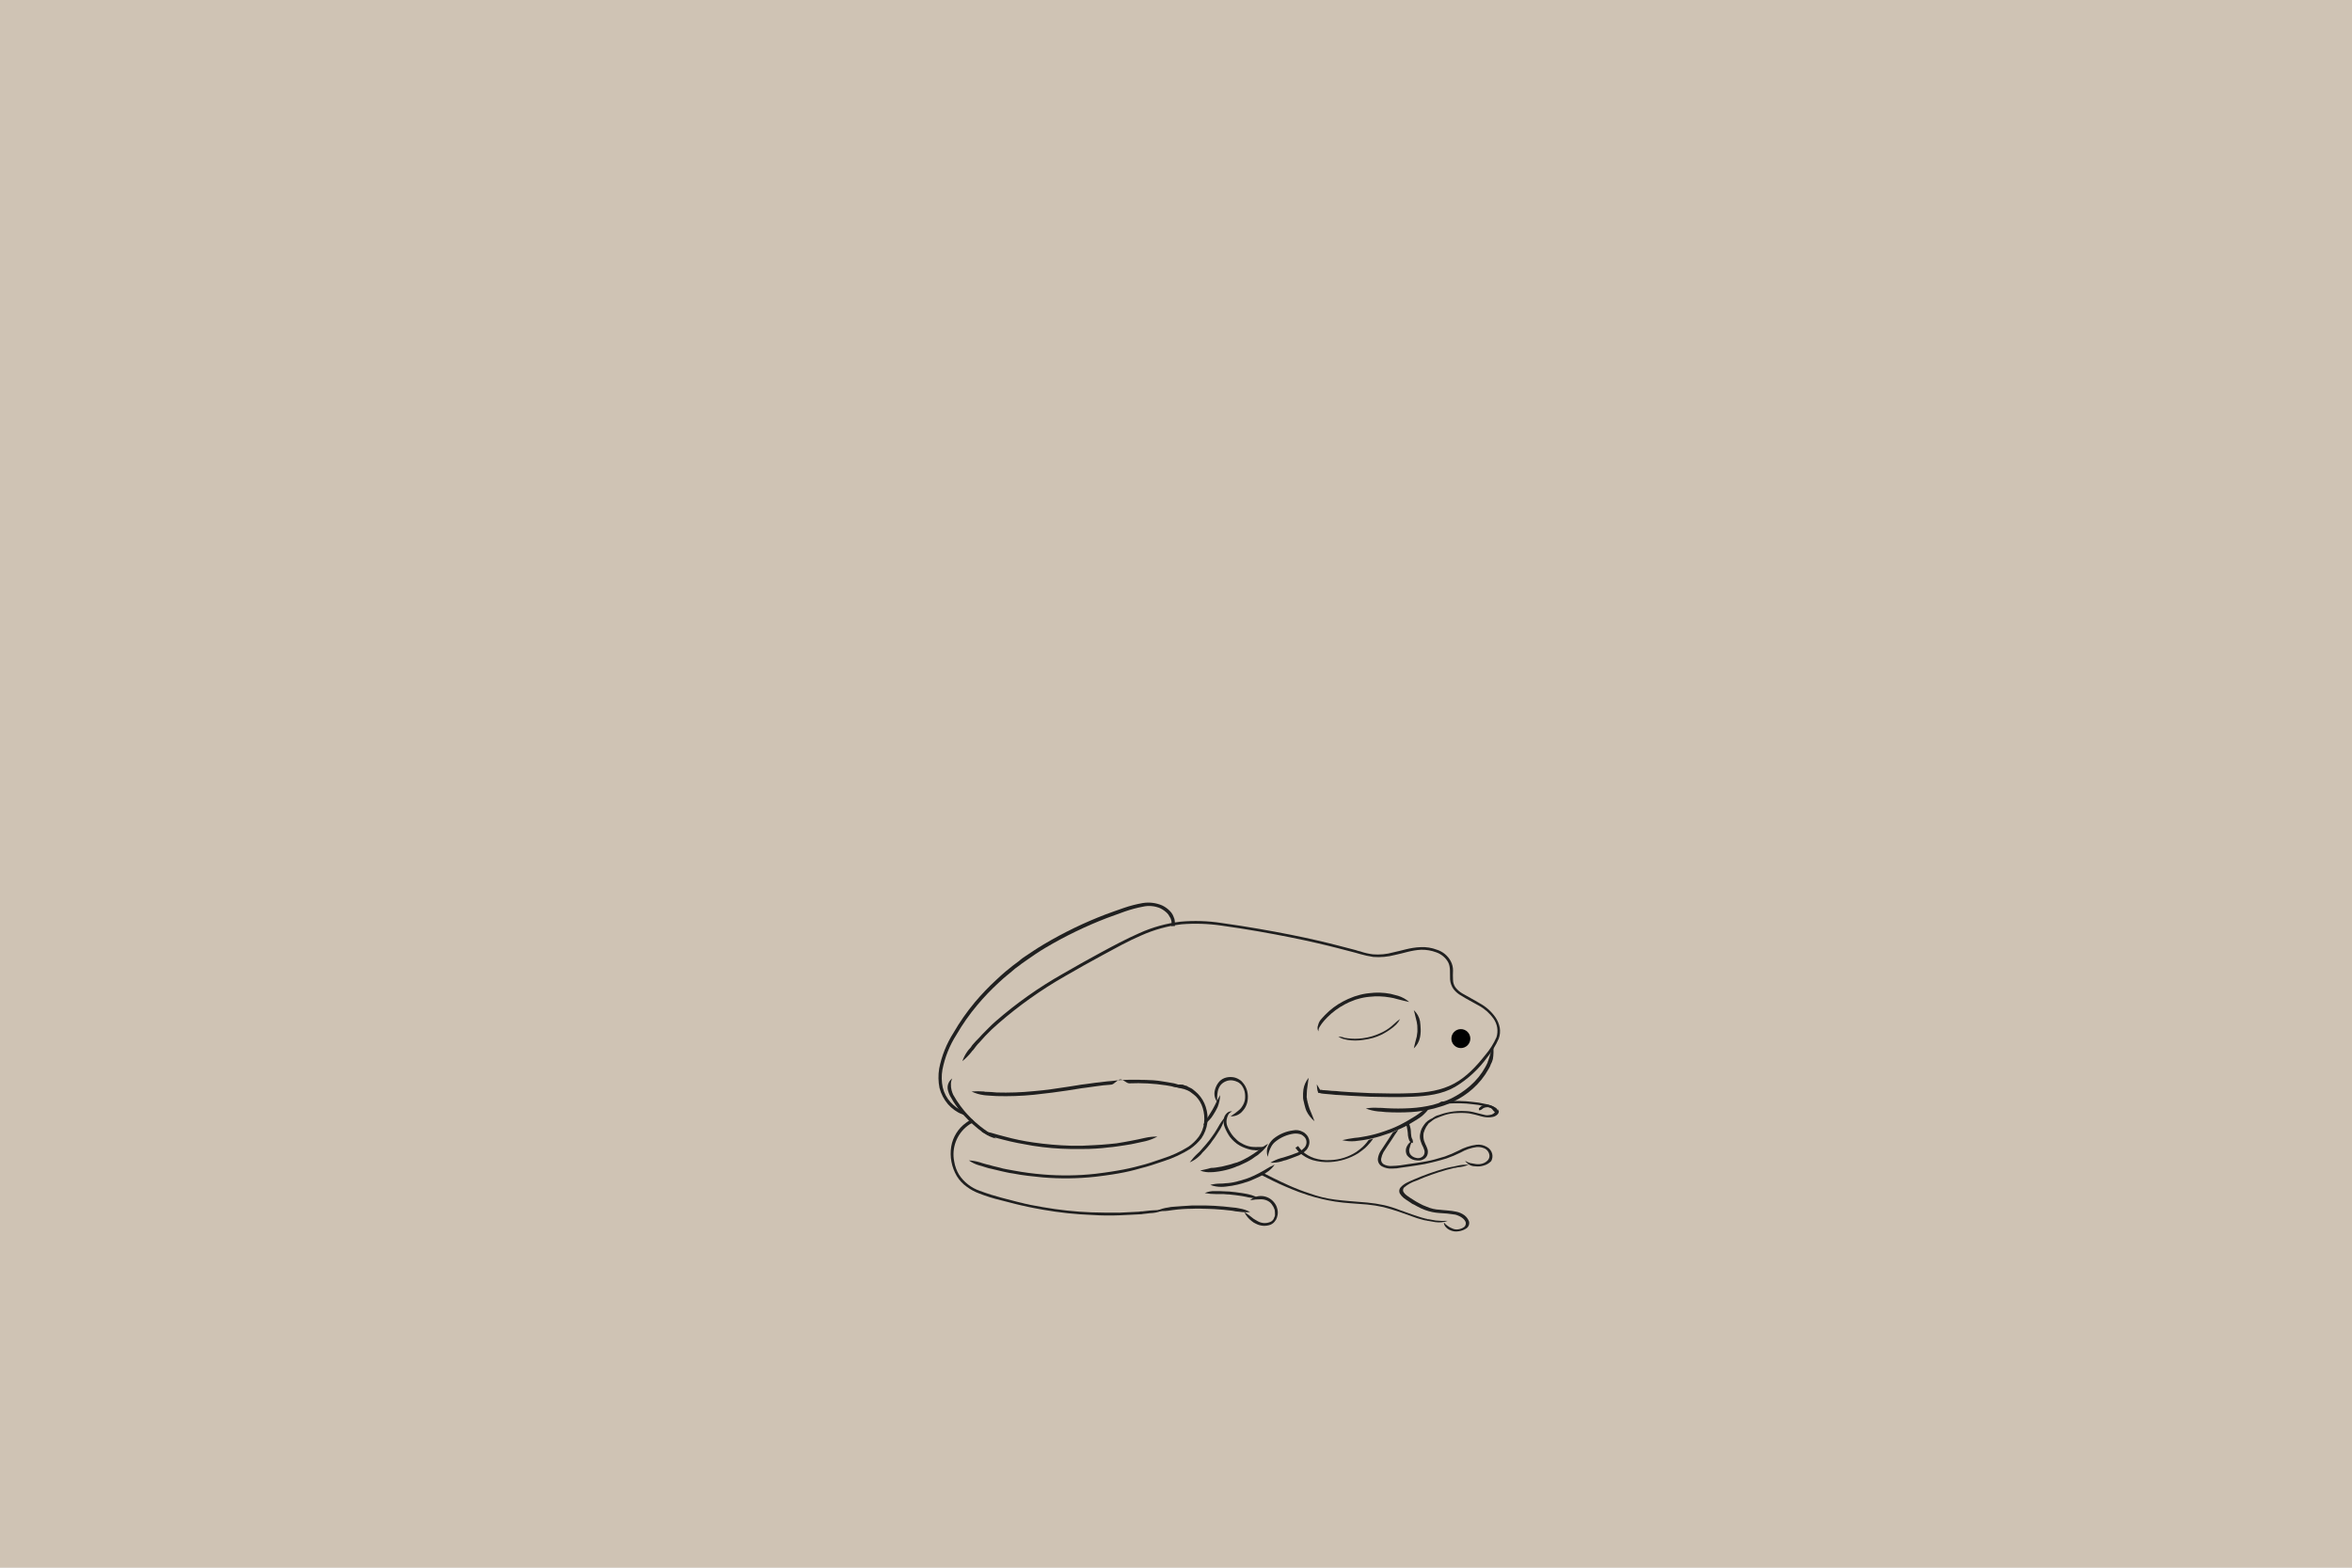
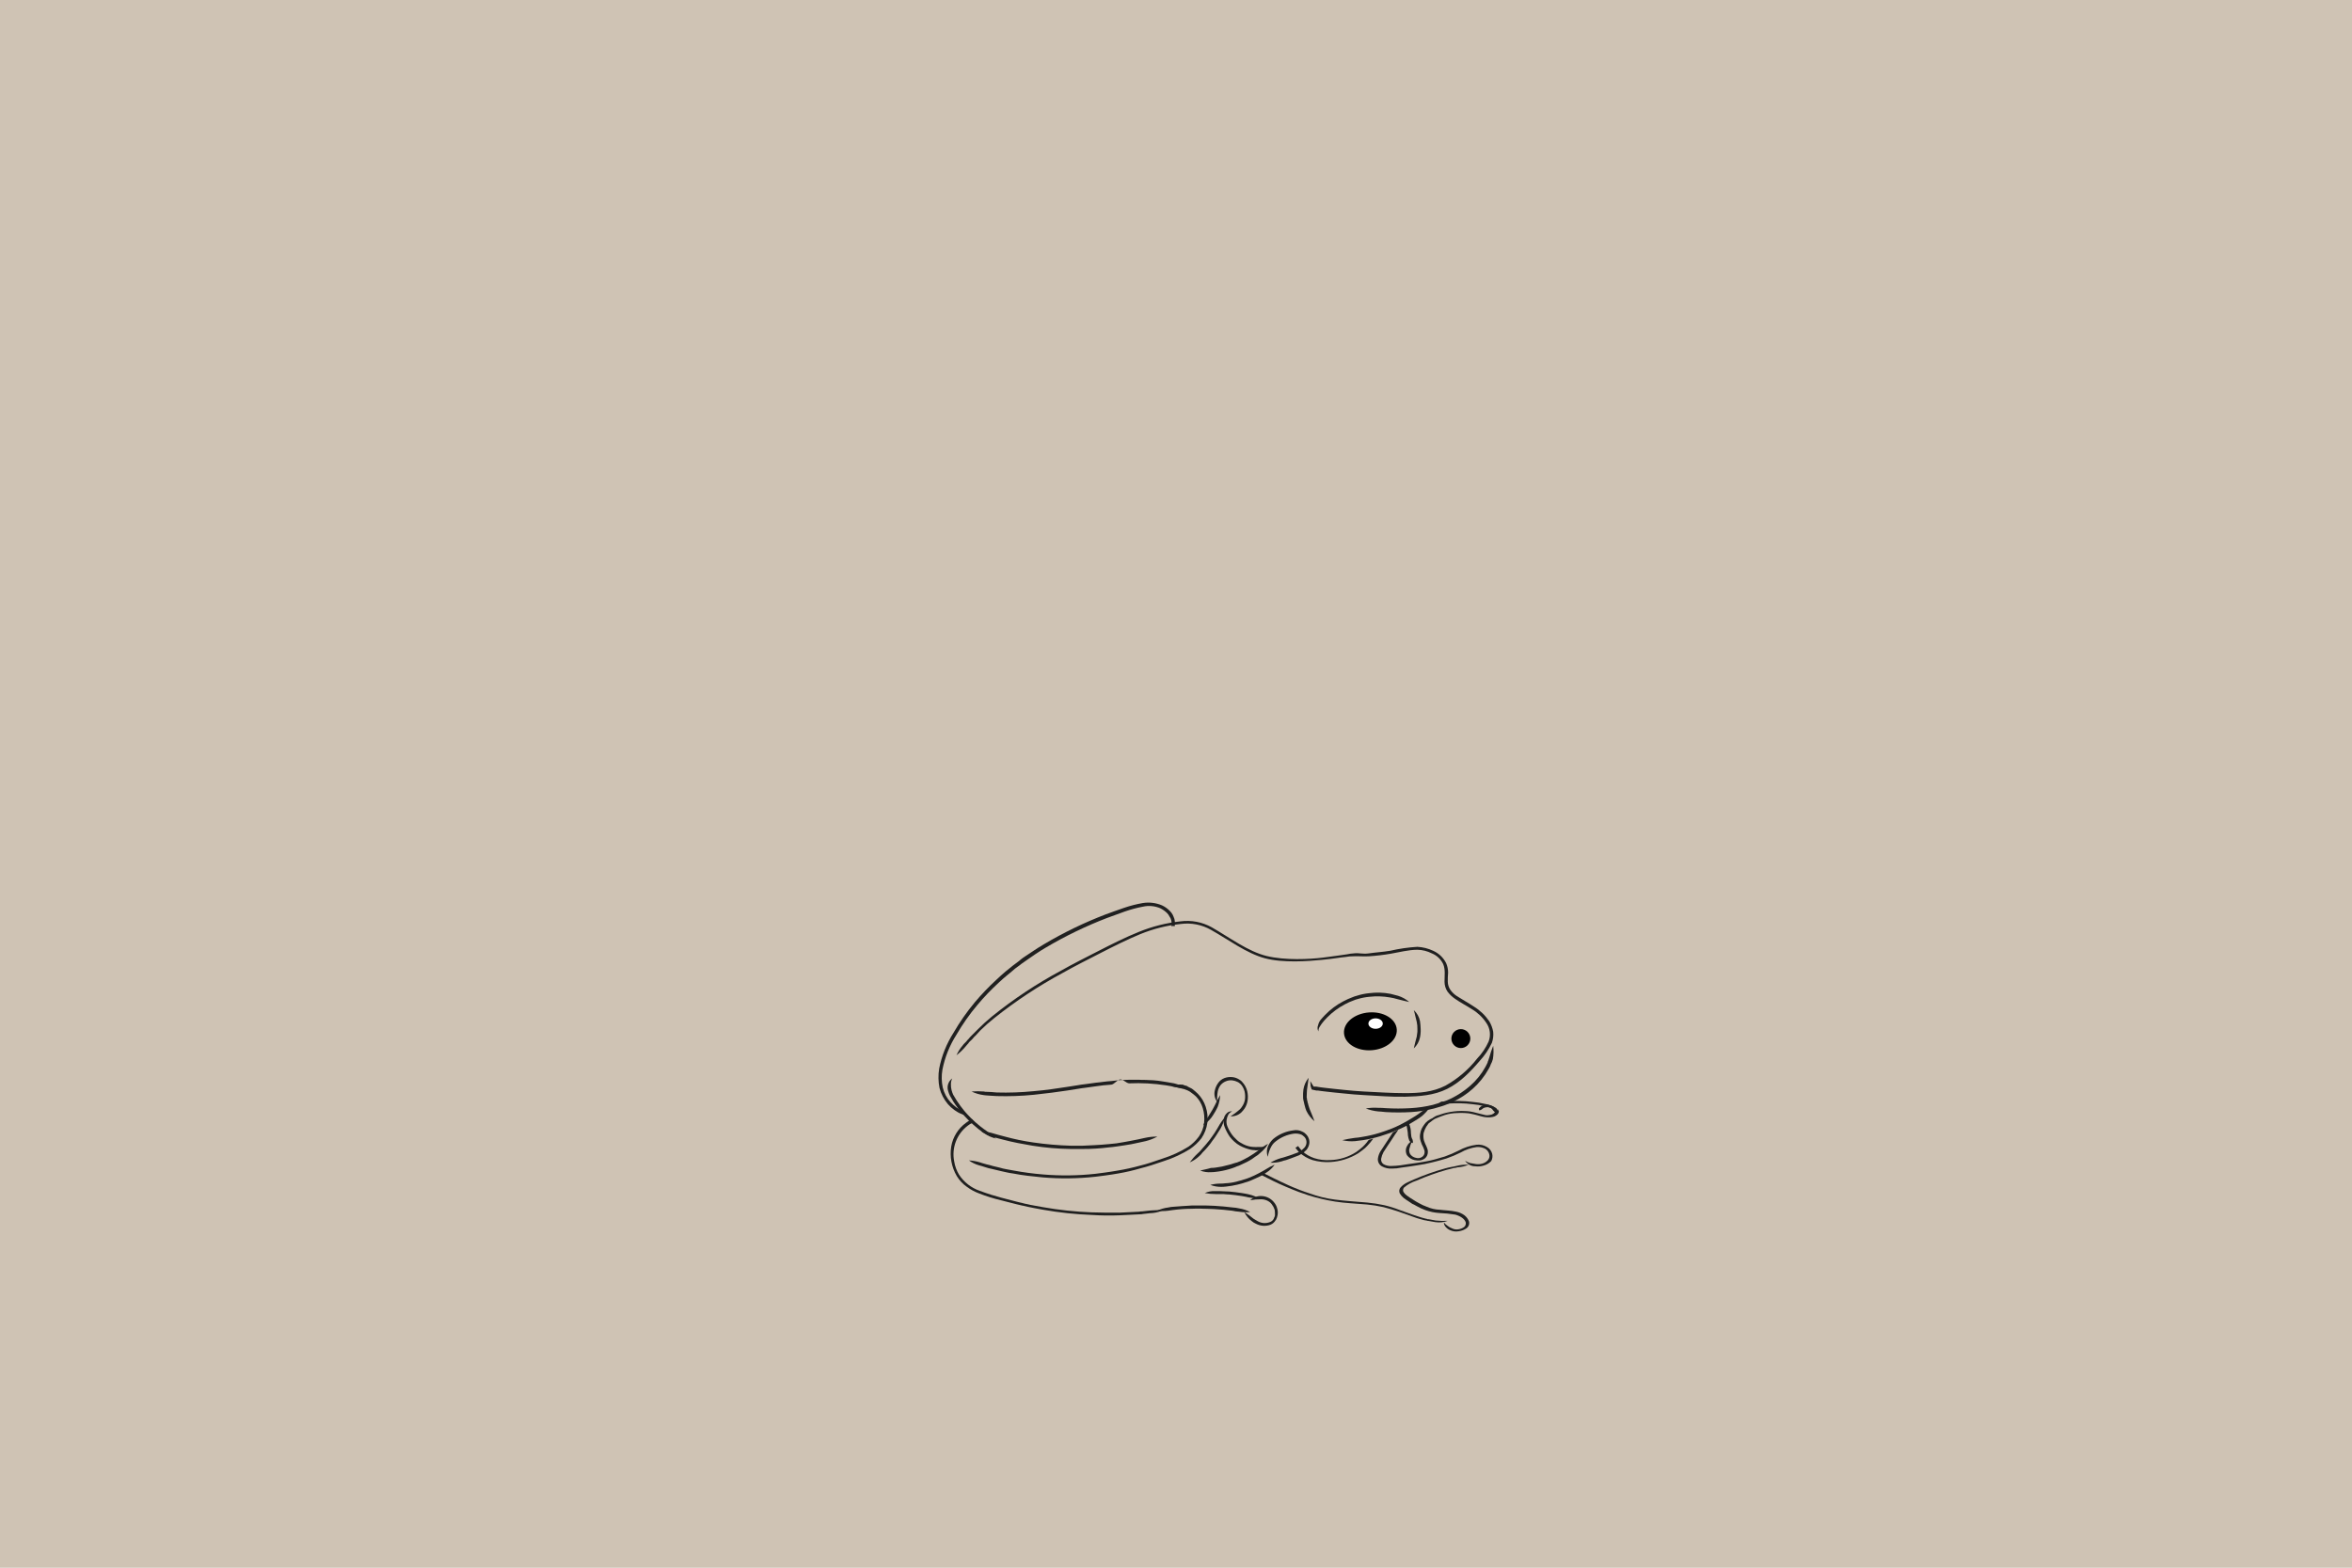
<svg xmlns="http://www.w3.org/2000/svg" id="Layer_1" data-name="Layer 1" viewBox="0 0 720 480">
  <defs>
-     <style>.cls-1{fill:#cfc3b4;}.cls-2{fill:#202020;}.cls-3,.cls-4{stroke:#000;stroke-miterlimit:10;}.cls-4{fill:none;}</style>
+     <style>.cls-1{fill:#cfc3b4;}.cls-2{fill:#202020;}.cls-3,.cls-4{stroke:#000;stroke-miterlimit:10;}.cls-4{fill:none;}.cls-5{fill:#fff;}</style>
  </defs>
-   <g id="_10" data-name="10">
+   <g id="_17" data-name="17">
    <path class="cls-1" d="M719,1V481H-1V1Z" transform="translate(1 -1)" />
    <path class="cls-2" d="M290.5,331.2a3.46,3.46,0,0,0-1.3,3.7,8.68,8.68,0,0,0,.6,1.6,26.44,26.44,0,0,0,2.3,3.6c.9,1.2,1.7,2.1,1.7,2.1s.7.8,1.6,1.7a36.53,36.53,0,0,0,3,2.7c1,.8,1.6,1.2,1.9,1.4a10.49,10.49,0,0,0,3.6,1.6,26.23,26.23,0,0,0-3-2.4c-.3-.2-.9-.6-1.9-1.4a34,34,0,0,1-2.9-2.6c-.9-.9-1.5-1.6-1.5-1.6s-.8-.9-1.6-2a31.42,31.42,0,0,1-2.2-3.4,8.11,8.11,0,0,1-.5-1.4,6.17,6.17,0,0,1-.2-1.8A3.92,3.92,0,0,1,290.5,331.2Z" transform="translate(1 -1)" />
-     <path class="cls-2" d="M293.6,325.9a17.22,17.22,0,0,0,2.7-2.7,3.19,3.19,0,0,1,.6-.7c.1-.2.3-.3.4-.5s.4-.5.6-.8.6-.7.9-1c.6-.7,1.2-1.3,1.8-2a50.79,50.79,0,0,1,4.1-3.9A126.42,126.42,0,0,1,325,299.9c3.8-2.2,7.7-4.4,11.6-6.5s7.8-4.3,11.8-6a42.65,42.65,0,0,1,12.3-3.4,54.77,54.77,0,0,1,12.2.4c7.9,1.1,15.1,2.4,21.1,3.6s11,2.4,14.5,3.3,5.4,1.4,5.4,1.4a13.07,13.07,0,0,1,1.4.4,29.72,29.72,0,0,0,4.1.9,20,20,0,0,0,6.6-.6c2.5-.5,5.2-1.5,8.1-1.6a12.4,12.4,0,0,1,4.6.8,6.71,6.71,0,0,1,3.6,3c.8,1.5.5,3.3.6,5.3a5.8,5.8,0,0,0,1.1,3,7.55,7.55,0,0,0,2.4,2c1.7,1.1,3.6,2,5.3,3a13.28,13.28,0,0,1,4.5,4,6.47,6.47,0,0,1,.9,5.7,22.2,22.2,0,0,1-3.4,5.4c-2.7,3.4-5.7,6.7-9.6,8.8s-8.3,2.7-12.6,2.9-8.7.1-12.9,0l-6.2-.3c-1-.1-2-.1-3-.2a24.52,24.52,0,0,0-2.7-.2c-1-.1-1.9-.2-2.3-.2a2,2,0,0,1-.8-.1h-.5l-.1-.2-.3-.5c-.2-.3-.4-.7-.6-1,0,.4.1.8.1,1.2l.1.6a.37.37,0,0,0,.1.3,4.33,4.33,0,0,0,.1.5,4.4,4.4,0,0,1,1,.2c.2,0,.5.1.8.1s1.3.1,2.3.2a24.52,24.52,0,0,0,2.7.2c1,.1,2,.1,3,.2l6.2.3c4.2.1,8.5.2,12.9,0s9-.7,13-3a33.16,33.16,0,0,0,9.9-9.1,23.59,23.59,0,0,0,3.5-5.7,6.61,6.61,0,0,0,.3-3.4,8.52,8.52,0,0,0-1.3-3.1,14.08,14.08,0,0,0-4.8-4.3c-1.8-1.1-3.6-2-5.3-3a7.41,7.41,0,0,1-2.1-1.8,4.07,4.07,0,0,1-.8-2.4,26.13,26.13,0,0,1,0-2.8,5.92,5.92,0,0,0-.7-2.9,7.21,7.21,0,0,0-4.2-3.5,12.22,12.22,0,0,0-5-.8c-3.2.1-5.9,1.1-8.4,1.6a17.73,17.73,0,0,1-6.2.6,18.92,18.92,0,0,1-3.9-.9,10,10,0,0,1-1.4-.4l-5.4-1.4c-3.5-.9-8.4-2.1-14.5-3.3s-13.3-2.5-21.2-3.6a51.84,51.84,0,0,0-12.5-.4,43,43,0,0,0-12.6,3.5c-4.1,1.8-8,3.9-11.9,6s-7.8,4.3-11.6,6.5a124.38,124.38,0,0,0-20.5,14.5c-1.5,1.3-2.8,2.7-4.1,4-.6.7-1.3,1.4-1.9,2-.3.3-.6.7-.9,1s-.4.5-.6.8-.3.4-.4.5c-.3.3-.5.6-.6.7A12.27,12.27,0,0,0,293.6,325.9Z" transform="translate(1 -1)" />
+     <path class="cls-2" d="M291.8,324.1a17.71,17.71,0,0,0,2.8-2.7c.1-.1.4-.5.6-.7a1.76,1.76,0,0,0,.4-.5,4.62,4.62,0,0,1,.7-.7,9,9,0,0,0,.9-1c.7-.6,1.2-1.3,1.9-2a55.24,55.24,0,0,1,4.3-3.8,139.92,139.92,0,0,1,20.9-13.8c3.7-2.1,7.9-4.2,11.8-6.2s8.1-4.1,12-5.7a45.09,45.09,0,0,1,12.4-3.1,14.74,14.74,0,0,1,9.2,1.8c5.5,3.1,10.9,7.2,16.5,8.7s13.3.9,17.4.5,5.2-.7,7.4-.9a10.77,10.77,0,0,1,2.2-.2c1.6-.1,2.8.1,4.8,0a62.11,62.11,0,0,0,6.8-.8c2.4-.4,5.4-1.2,8.1-1.2a10.22,10.22,0,0,1,4.4,1.1,6.61,6.61,0,0,1,3.5,3.3c.7,1.7.4,3.5.4,5.4a5.53,5.53,0,0,0,.9,3,9.66,9.66,0,0,0,2.3,2.2c1.7,1.2,3.5,2.1,5.2,3.2a13.57,13.57,0,0,1,4.4,4.2,6.11,6.11,0,0,1,.7,5.7,18.3,18.3,0,0,1-3.5,5.2,32.22,32.22,0,0,1-9.7,8.3c-3.9,2-8.1,2.3-12.4,2.3s-8.4-.3-12.6-.5c-2.1-.1-4.1-.3-6.1-.5l-2.9-.3c-.9-.1-1.9-.2-2.7-.3s-1.8-.2-2.3-.3a3.22,3.22,0,0,0-.8-.1h-.6c0-.1,0-.1-.1-.2s-.1-.3-.3-.5a8.79,8.79,0,0,1-.6-1c0,.3.1.9.1,1.2a1.08,1.08,0,0,0,.1.6c0,.2,0,.2.1.3s0,.4.2.5.6.1.9.2a2,2,0,0,0,.9.1c.5.1,1.5.2,2.3.3s1.7.2,2.7.3l3,.3c2,.2,4,.4,6.1.5,4.2.2,8.4.6,12.7.5s8.8-.4,12.8-2.4,7.1-5.2,10-8.6a22.14,22.14,0,0,0,3.7-5.5,7.78,7.78,0,0,0,.4-3.4,9.58,9.58,0,0,0-1.2-3.2,15.5,15.5,0,0,0-4.7-4.5c-1.8-1.2-3.5-2.1-5.2-3.2a7.28,7.28,0,0,1-2-1.9,4.63,4.63,0,0,1-.8-2.5,26.2,26.2,0,0,1,.1-2.8,7.17,7.17,0,0,0-.6-2.9,8.19,8.19,0,0,0-4-3.8,13,13,0,0,0-4.8-1.2,50.16,50.16,0,0,0-8.3,1.2c-2.4.4-4.5.5-6.5.8s-3-.2-4.6,0a13.44,13.44,0,0,0-2.2.3c-2.2.3-3.3.5-7.3,1s-11.6.9-17.3-.5-11.2-5.6-16.8-8.8a15.53,15.53,0,0,0-9.5-1.8,47.37,47.37,0,0,0-12.7,3.2c-4,1.6-8.2,3.7-12.1,5.7s-8.1,4.1-11.8,6.2a135.5,135.5,0,0,0-21.1,14,53.93,53.93,0,0,0-4.3,3.9l-2,2a8.12,8.12,0,0,0-.9,1,5,5,0,0,0-.7.8l-.5.5a3.74,3.74,0,0,0-.6.7A11.94,11.94,0,0,0,291.8,324.1Z" transform="translate(1 -1)" />
    <path class="cls-2" d="M402.6,316.8a2.54,2.54,0,0,1,.5-1.6,11.24,11.24,0,0,1,1.1-1.5c.2-.2.4-.5,1.1-1.2a22.26,22.26,0,0,1,5.4-4,18.94,18.94,0,0,1,2.7-1.2,6.74,6.74,0,0,1,1.2-.4,17.94,17.94,0,0,1,3.6-.7,21.83,21.83,0,0,1,6.3.2,15.18,15.18,0,0,1,2.2.5c1.5.4,2.4.6,3.7.9a9.38,9.38,0,0,0-3.4-1.9c-.4-.1-1.1-.3-2.3-.6a20.62,20.62,0,0,0-6.6-.2,17.8,17.8,0,0,0-3.8.8,6.74,6.74,0,0,0-1.2.4,22.12,22.12,0,0,0-2.9,1.3,21.52,21.52,0,0,0-5.6,4.2c-.7.7-.9,1-1.1,1.2a3.91,3.91,0,0,0-1,1.9A2.13,2.13,0,0,0,402.6,316.8Z" transform="translate(1 -1)" />
    <path class="cls-2" d="M456.1,321.2a30.36,30.36,0,0,0-1.2,3.6,9.2,9.2,0,0,1-.3.9,1.42,1.42,0,0,0-.2.6c-.2.4-.4.9-.7,1.4a21.06,21.06,0,0,1-4.7,5.8,26.79,26.79,0,0,1-5.7,3.8,15.22,15.22,0,0,1-2.8,1.1s-1.1.4-2.9.9a37.93,37.93,0,0,1-6.8,1,64.13,64.13,0,0,1-7.6,0,23,23,0,0,0-2.3-.1,15.32,15.32,0,0,0-3.8.2,14.12,14.12,0,0,0,3.8.9c.4,0,1.3.1,2.3.2a67.56,67.56,0,0,0,7.8,0,38.16,38.16,0,0,0,7-1.1c1.8-.5,3-.9,3-.9a29.43,29.43,0,0,0,2.9-1.2,24.88,24.88,0,0,0,5.9-3.9,23.09,23.09,0,0,0,4.9-6.1,6.56,6.56,0,0,0,.7-1.5l.3-.6a9.2,9.2,0,0,0,.3-.9A14.31,14.31,0,0,0,456.1,321.2Z" transform="translate(1 -1)" />
    <path class="cls-2" d="M436.9,339.8a17.1,17.1,0,0,0-3.3,2c-.2.2-.6.4-1.3.9-1.1.7-3.1,1.9-4.9,2.8s-3.3,1.4-3.3,1.4-.3.1-.8.3-1.2.4-2.1.7a38.38,38.38,0,0,1-5.2,1.2,17.6,17.6,0,0,1-2.3.3,37,37,0,0,0-3.8.7,12.14,12.14,0,0,0,3.9.3c.4-.1,1.2-.1,2.4-.3a39.62,39.62,0,0,0,5.3-1.2c.8-.3,1.6-.5,2.1-.7a7.78,7.78,0,0,1,.9-.3s1.5-.6,3.4-1.4,3.8-2.1,5-2.8c.8-.5,1.1-.8,1.3-.9A14.62,14.62,0,0,0,436.9,339.8Z" transform="translate(1 -1)" />
    <path class="cls-2" d="M438.5,374.7c-.4-.1-1.2-.2-2.2-.4h-.2a.37.37,0,0,1-.3-.1l-.5-.1-1.1-.3c-.7-.2-1.5-.5-2.2-.7-1.5-.5-3-1.1-4.5-1.6a33.68,33.68,0,0,0-4.8-1.5,43.38,43.38,0,0,0-5.2-.8c-3.4-.3-6.8-.5-9.8-.9a35.63,35.63,0,0,1-7.8-1.9c-2.2-.7-3.9-1.4-5.1-1.9s-1.8-.8-1.8-.8-2.7-1.2-6.6-3.2c-.4-.2-.7-.4-1.1-.6-.2.2-.5.4-.7.6l1.2.6c4,2.1,6.7,3.2,6.7,3.2l1.9.8c1.2.5,3,1.2,5.2,1.9a57.4,57.4,0,0,0,8.1,1.9c3.1.5,6.5.6,9.8.9a40.11,40.11,0,0,1,5,.8c1.6.4,3.2.9,4.7,1.4s3,1.1,4.5,1.6a18.66,18.66,0,0,0,2.2.7l1.1.3.6.1a.37.37,0,0,1,.3.1h.2c1,.2,1.9.3,2.3.4a7.71,7.71,0,0,0,3.8-.4A22.88,22.88,0,0,1,438.5,374.7Z" transform="translate(1 -1)" />
    <path class="cls-2" d="M418,350a13.07,13.07,0,0,1-1.3,1.6l-.6.6a21.12,21.12,0,0,1-1.9,1.5,15.45,15.45,0,0,1-8,2.5,13.22,13.22,0,0,1-4.9-.6,10.37,10.37,0,0,1-3.6-2.1,12.67,12.67,0,0,1-1.1-1.3c-.1-.1-.1-.2-.2-.3-.3.2-.5.3-.8.5v.1a13,13,0,0,0,1.2,1.4,11.08,11.08,0,0,0,4,2.3,16.31,16.31,0,0,0,5.4.6,18.17,18.17,0,0,0,8.6-2.7c.9-.6,1.6-1.2,2.1-1.6l.7-.7a19,19,0,0,0,1.8-2.2A10.26,10.26,0,0,1,418,350Z" transform="translate(1 -1)" />
    <path class="cls-2" d="M455.8,354.3a3.28,3.28,0,0,0-1.6-2.1,5.06,5.06,0,0,0-3.2-.7,15.46,15.46,0,0,0-5.5,1.8,35.29,35.29,0,0,1-4.2,1.8c-1.3.4-2.4.7-3.1.9l-1.2.3s-1.7.4-4.5.8c-1.4.2-3,.4-4.8.7a24.52,24.52,0,0,1-2.7.2,4.49,4.49,0,0,1-2.4-.5,1.69,1.69,0,0,1-.8-1.7,6.79,6.79,0,0,1,.7-2c.8-1.3,1.7-2.6,2.5-3.8s1.4-2.2,1.8-2.7c.1-.2.2-.3.3-.5-.5.3-1.1.6-1.7.9-.3.5-.8,1.2-1.3,2-.8,1.2-1.6,2.4-2.5,3.8a5.72,5.72,0,0,0-.8,2.3,2.46,2.46,0,0,0,1.2,2.3,5.66,5.66,0,0,0,3.1.7,13.58,13.58,0,0,0,2.9-.3c1.8-.2,3.4-.5,4.8-.7a40.21,40.21,0,0,0,4.6-.9l1.2-.3c.8-.2,1.9-.5,3.2-.9a36.26,36.26,0,0,0,4.3-1.8,13.46,13.46,0,0,1,5-1.7,5.1,5.1,0,0,1,2.5.5,2.74,2.74,0,0,1,1.3,1.7,2,2,0,0,1-.4,1.8,3.67,3.67,0,0,1-1.8,1.1,4.75,4.75,0,0,1-2,.1c-.7-.1-1.2-.2-1.7-.3a5.07,5.07,0,0,1-1.5-.7,3.65,3.65,0,0,0,3.1,1.7,5.83,5.83,0,0,0,2.5-.2,4.93,4.93,0,0,0,2.4-1.4A3.15,3.15,0,0,0,455.8,354.3Z" transform="translate(1 -1)" />
    <path class="cls-2" d="M448.6,357.6a13,13,0,0,0-3.8.4,5.07,5.07,0,0,0-.9.2c-.2,0-.4.1-.6.1a20.93,20.93,0,0,0-2.1.5,74.2,74.2,0,0,0-9.3,3.3c-.8.3-1.5.7-2.2,1a6.69,6.69,0,0,0-1.9,1.4,1.71,1.71,0,0,0-.3,1.9,5.53,5.53,0,0,0,1.2,1.4c.9.7,1.7,1.1,2.2,1.5s.9.5.9.5a9.24,9.24,0,0,0,.9.5,16.65,16.65,0,0,0,2.6,1.2,15.4,15.4,0,0,0,4.3.9,40.68,40.68,0,0,1,4.9.5c1.5.4,2.9,1.3,3.2,2.4a1.47,1.47,0,0,1-.5,1.4,4,4,0,0,1-1.8.7,3.1,3.1,0,0,1-1.9-.3,4.68,4.68,0,0,1-1.4-.8,5.24,5.24,0,0,1-1.1-1,2.11,2.11,0,0,0,.5,1.3,3.66,3.66,0,0,0,1.5,1.1,4.33,4.33,0,0,0,2.5.3,5.42,5.42,0,0,0,2.4-.9,2,2,0,0,0,.8-2.1,4.29,4.29,0,0,0-1.4-1.9,6.35,6.35,0,0,0-2.5-1.1c-1.8-.4-3.6-.4-5.1-.6a10.67,10.67,0,0,1-3.9-.9,14.23,14.23,0,0,1-2.4-1.1,9.24,9.24,0,0,1-.9-.5s-.3-.2-.8-.5a25.15,25.15,0,0,1-2.1-1.4,3.46,3.46,0,0,1-1-1.1,1.26,1.26,0,0,1,.2-1.3,11.17,11.17,0,0,1,3.8-2.1,72.94,72.94,0,0,1,9.2-3.3c.7-.2,1.5-.4,2-.5a1.27,1.27,0,0,1,.6-.1,5.07,5.07,0,0,1,.9-.2A9.4,9.4,0,0,0,448.6,357.6Z" transform="translate(1 -1)" />
    <path class="cls-2" d="M354.2,279.1a8,8,0,0,1,2.1,1.5,3.59,3.59,0,0,1,.7,1c.1.2.2.3.3.5s.1.2.1.3l.1.2a4.74,4.74,0,0,1,.1,2,1.7,1.7,0,0,1,1,0,6.23,6.23,0,0,0-.1-2.3l-.1-.2c0-.1-.1-.2-.1-.3a4.88,4.88,0,0,1-.3-.7,4.7,4.7,0,0,0-.9-1.2,8.07,8.07,0,0,0-2.4-1.7,10.75,10.75,0,0,0-5.9-.7A38,38,0,0,0,343,279c-1.9.7-3.8,1.3-5.6,2a122.77,122.77,0,0,0-18.8,9.1c-2.4,1.4-4.2,2.7-5.6,3.6s-2,1.5-2,1.5-.7.5-2,1.5-3,2.4-5,4.3a74.24,74.24,0,0,0-6.6,6.9,66.41,66.41,0,0,0-6.5,9.3,31.77,31.77,0,0,0-4.4,11,16.67,16.67,0,0,0,.1,5.9,12.59,12.59,0,0,0,2.6,5,11.23,11.23,0,0,0,2,1.8c.4.2.7.5,1.1.7l.6.3c.1,0,.2.1.3.1l.2.1a2.07,2.07,0,0,0,.6.2c.2,0,.3.1.5.1-.3-.4-.5-.9-.8-1.3h-.1c-.1,0-.2-.1-.3-.1l-.5-.3c-.3-.2-.7-.4-1-.6a13.72,13.72,0,0,1-1.8-1.6,10.32,10.32,0,0,1-2.4-4.5,14.46,14.46,0,0,1-.1-5.5,30.88,30.88,0,0,1,4.3-10.7,63.74,63.74,0,0,1,6.4-9.1,72.56,72.56,0,0,1,6.5-6.8c2-1.9,3.8-3.2,5-4.3,1.3-.9,2-1.5,2-1.5l2-1.4c1.3-.9,3.1-2.2,5.5-3.6a125,125,0,0,1,18.6-9c1.8-.7,3.7-1.3,5.5-2a38.71,38.71,0,0,1,5.6-1.5A8.69,8.69,0,0,1,354.2,279.1Z" transform="translate(1 -1)" />
    <circle class="cls-3" cx="447.2" cy="318" r="2.4" />
    <path class="cls-2" d="M431.8,322a6.33,6.33,0,0,0,1.9-3.4,10.85,10.85,0,0,0,.2-1.7v-.8a23.87,23.87,0,0,0-.2-2.4,6,6,0,0,0-1.9-3.4c.4,1.3.5,2.2.9,3.6a9.47,9.47,0,0,1,.2,2.2v.8c-.1.9-.2,1.3-.2,1.5C432.3,319.8,432.1,320.7,431.8,322Z" transform="translate(1 -1)" />
    <path class="cls-2" d="M456.9,340.2a8.67,8.67,0,0,0-3.3-1.2,23.76,23.76,0,0,0-3.7-.6,36.27,36.27,0,0,0-4.2-.3h-1.4c-.9,0-2.1.1-3.4.2h-.7l-1,.7a5.44,5.44,0,0,0,1.8,0c1.4-.1,2.5-.2,3.4-.2h1.4a35.27,35.27,0,0,1,4.1.3,21.36,21.36,0,0,1,3.5.6,8.11,8.11,0,0,1,2.9,1c.6.5.3.9.1,1.1-.8.7-1.8.7-3.1.8a5.66,5.66,0,0,0,1.8.3,3.11,3.11,0,0,0,2.1-.7,1.2,1.2,0,0,0,.4-.8A1.71,1.71,0,0,0,456.9,340.2Z" transform="translate(1 -1)" />
    <path class="cls-2" d="M431,348.6a8.33,8.33,0,0,1-.1-1.2,5.27,5.27,0,0,0-.2-1.3,3.92,3.92,0,0,0-.5-1.3,3.51,3.51,0,0,1-.8.5,3.18,3.18,0,0,1,.3.9l.2,1.2a8.37,8.37,0,0,1,.1,1.2,7.14,7.14,0,0,0,.4,1.6,1.61,1.61,0,0,0,1.1.8,2.08,2.08,0,0,0-.1-1.1A2.64,2.64,0,0,1,431,348.6Z" transform="translate(1 -1)" />
    <path class="cls-2" d="M436.8,344.3a22.25,22.25,0,0,1,3.1-1.4c.2-.1.6-.2,1.4-.5a13.15,13.15,0,0,1,3.8-.6,17.19,17.19,0,0,1,2.5,0,9.59,9.59,0,0,1,2.1.3c1.1.2,2.5.7,3.6.9a7.17,7.17,0,0,0,2.6,0,2.75,2.75,0,0,0,1.7-1,1.2,1.2,0,0,0,0-1.4c.1.5-.2.8-.6,1.1a3.65,3.65,0,0,1-1.4.7,4.11,4.11,0,0,1-2,0c-1-.2-2.3-.6-3.6-.9s-2.3-.3-2.3-.3a18.88,18.88,0,0,0-2.6,0,21.76,21.76,0,0,0-4.1.7c-.9.3-1.3.4-1.5.5A4.06,4.06,0,0,0,436.8,344.3Z" transform="translate(1 -1)" />
    <path class="cls-2" d="M438.5,343.1a5.64,5.64,0,0,0-3.1,1.7,10.77,10.77,0,0,0-.8,1.1,5.24,5.24,0,0,0-.8,2,4.27,4.27,0,0,0,.1,2.5,9,9,0,0,0,.8,1.9c.2.5.3.8.3.8a1.45,1.45,0,0,1,.1.6,1.75,1.75,0,0,1-.6,1.4,2.18,2.18,0,0,1-2.1.4,2.8,2.8,0,0,1-1.7-1.1,2.42,2.42,0,0,1-.3-1.5,13.38,13.38,0,0,1,.9-2.6,3.74,3.74,0,0,0-1.9,2.5,3,3,0,0,0,.3,1.9,4,4,0,0,0,2.3,1.5,5.46,5.46,0,0,0,1.8.1,3.48,3.48,0,0,0,1.5-.7,2.54,2.54,0,0,0,.8-1.9,2.77,2.77,0,0,0-.1-.8s-.1-.3-.3-.8a18.19,18.19,0,0,1-.8-1.9,5.86,5.86,0,0,1-.1-2.3,8.35,8.35,0,0,1,.8-1.9c.4-.6.6-.8.7-1A13,13,0,0,0,438.5,343.1Z" transform="translate(1 -1)" />
    <path class="cls-4" d="M476.7,361.1" transform="translate(1 -1)" />
    <path class="cls-2" d="M451.9,341c.4-.2.6-.2.8-.4a1.74,1.74,0,0,1,.9-.5,4.4,4.4,0,0,1,.9-.1,2,2,0,0,1,.8.2,1.54,1.54,0,0,1,.7.7c.1.2.3.3.6.6.3-.2.5-.5.3-.8a2.3,2.3,0,0,0-1-1,4.87,4.87,0,0,0-1.3-.4,3.79,3.79,0,0,0-1.4.1,2.38,2.38,0,0,0-1.3.8C451.6,340.4,451.7,340.7,451.9,341Z" transform="translate(1 -1)" />
    <path class="cls-2" d="M296.4,335.2a12.4,12.4,0,0,0,3.7,1.1c.2,0,.5.1.9.1.9.1,1.9.1,3.1.2a88.72,88.72,0,0,0,11.4-.4c3.9-.4,7.5-.9,10.2-1.3s4.4-.7,4.4-.7,1.7-.2,4.4-.6c1.4-.2,2.9-.4,4.7-.5.9-.1,1.8-1.5,2.7-1.6s1.9,1.2,2.8,1.2a57.86,57.86,0,0,1,11.2.6c1,.2,1.9.3,2.3.4a12.83,12.83,0,0,0,3.8.5,11.82,11.82,0,0,0-3.6-1.5c-.4-.1-1.3-.2-2.3-.4-.8-.1-1.7-.3-2.6-.4a26.42,26.42,0,0,0-2.9-.2c-1-.1-2,0-2.9-.1h-2.9c-1,0-1.9.1-2.9.1l-2.7.3c-1.8.1-3.3.4-4.7.5-2.7.4-4.5.6-4.5.6s-1.7.3-4.4.7-6.4,1-10.2,1.3a87.8,87.8,0,0,1-11.3.4c-1.1-.1-2.2-.2-3-.2a2.22,2.22,0,0,1-.9-.1A24.09,24.09,0,0,0,296.4,335.2Z" transform="translate(1 -1)" />
    <path class="cls-2" d="M357.5,333.6a21.7,21.7,0,0,1,3.3.7,4.5,4.5,0,0,1,.8.2c.2.1.3.1.5.2a1,1,0,0,0,.3.1l.4.2a3.51,3.51,0,0,1,.8.5,15.76,15.76,0,0,1,1.5,1.2,8.59,8.59,0,0,1,2.1,3.6,11.17,11.17,0,0,1,.4,4.5A9,9,0,0,1,366,349a13.43,13.43,0,0,1-3.2,3.1,34,34,0,0,1-7.8,3.6c-2.6.9-4.9,1.7-7,2.2a67,67,0,0,1-6.8,1.5s-2.7.5-6.9,1a83.08,83.08,0,0,1-16,.2,88.53,88.53,0,0,1-9-1.2c-.7-.1-1.5-.3-2.2-.4s-1.4-.3-2.1-.5-1.4-.3-2.1-.5a18,18,0,0,0-1.9-.5c-.9-.2-1.6-.5-2-.6a14.33,14.33,0,0,0-3.4-.6,9.93,9.93,0,0,0,3.1,1.5c.4.1,1.1.3,2,.6a13.32,13.32,0,0,0,1.9.5c.7.2,1.4.3,2.1.5s1.4.3,2.2.5,1.5.3,2.2.4c3,.6,6.1.9,9.1,1.2a84,84,0,0,0,16.1-.2c4.3-.5,7-1,7-1a59.79,59.79,0,0,0,6.9-1.6c2.1-.5,4.5-1.3,7.1-2.2a35.77,35.77,0,0,0,8-3.7,15.62,15.62,0,0,0,3.5-3.3,11.24,11.24,0,0,0,1.8-4.7,11.41,11.41,0,0,0-.5-4.9,10.2,10.2,0,0,0-2.4-4,20,20,0,0,0-1.6-1.4,4.05,4.05,0,0,0-.9-.5l-.4-.2c-.1,0-.1-.1-.2-.1l-.1-.1a1.42,1.42,0,0,0-.6-.2,3.39,3.39,0,0,1-.8-.3A7.85,7.85,0,0,0,357.5,333.6Z" transform="translate(1 -1)" />
    <path class="cls-2" d="M299.4,347.4a16.27,16.27,0,0,0,3.5,1.7c.6.2,1.9.5,3.4.9,2.6.7,5.8,1.3,8.8,1.8a81.57,81.57,0,0,0,11.7,1h3.6a62.44,62.44,0,0,0,8.1-.5c1.5-.1,3.1-.4,4.6-.6s3-.5,4.3-.8c1-.2,1.9-.4,2.3-.5a15,15,0,0,0,3.6-1.4,17,17,0,0,0-3.8.4c-.4.1-1.3.3-2.3.5-1.3.3-2.7.5-4.2.8s-3,.5-4.5.6c-3,.3-5.9.4-8.1.5h-3.6a99.72,99.72,0,0,1-11.5-1,70.21,70.21,0,0,1-8.7-1.8c-1.5-.4-2.7-.7-3.3-.9A14.63,14.63,0,0,0,299.4,347.4Z" transform="translate(1 -1)" />
    <path class="cls-2" d="M351.7,371.6c-.4,0-1.1.1-2.1.2-.3,0-.6.1-.9.1a3.75,3.75,0,0,0-1,.1c-.6,0-1.3.1-2,.1-1.3.1-2.7.1-4.1.2-2.8,0-5.7,0-8.5-.1a109.69,109.69,0,0,1-14.9-1.6c-2-.4-3.6-.6-4.7-.9a13.69,13.69,0,0,1-1.7-.4s-.6-.1-1.7-.4-2.7-.7-4.6-1.2-4.2-1.2-6.6-2.1a12.42,12.42,0,0,1-6.3-4.9,11.2,11.2,0,0,1-1.5-4.1,11,11,0,0,1,4.1-10.9,6,6,0,0,1,1.5-.9l.6-.3a2.7,2.7,0,0,1-.7-.8.37.37,0,0,1-.3.1,8.64,8.64,0,0,0-1.6,1,11.29,11.29,0,0,0-4.5,7.2,13.65,13.65,0,0,0,1.7,9.1,10.9,10.9,0,0,0,3.1,3.3,14.83,14.83,0,0,0,3.7,2,50,50,0,0,0,6.7,2.1c1.9.5,3.5.9,4.7,1.2s1.7.4,1.7.4.6.1,1.8.4,2.7.5,4.7.9a109.55,109.55,0,0,0,15,1.6,80.35,80.35,0,0,0,8.5.1c1.4-.1,2.8-.1,4.1-.2.7,0,1.3-.1,2-.1a3.75,3.75,0,0,0,1-.1c.3,0,.6-.1.9-.1.9-.1,1.7-.2,2.1-.2a10.63,10.63,0,0,0,3.3-.9C353.9,371.5,353.1,371.5,351.7,371.6Z" transform="translate(1 -1)" />
    <path class="cls-2" d="M353.2,371.7a12.88,12.88,0,0,0,3.4,0c.2,0,.6-.1,1.4-.2a46.57,46.57,0,0,1,5.8-.4c2-.1,3.7,0,3.7,0s1.4,0,3.2.1,3.9.3,5.5.5a14.19,14.19,0,0,0,2.1.3,13.15,13.15,0,0,0,3.4.1,10.68,10.68,0,0,0-3.3-1.1,12.24,12.24,0,0,0-2.1-.3c-1.6-.2-3.7-.4-5.5-.5s-3.2-.1-3.2-.1h-3.7c-2,.1-4.4.3-5.8.4a7.1,7.1,0,0,0-1.4.2A11.12,11.12,0,0,0,353.2,371.7Z" transform="translate(1 -1)" />
    <path class="cls-2" d="M379.9,372.1a7.51,7.51,0,0,0,2.3,2.8,4.93,4.93,0,0,0,1.3.8,5.47,5.47,0,0,0,4.4.3,3.21,3.21,0,0,0,1.6-1.4,1.1,1.1,0,0,0,.3-.6.31.31,0,0,0,.1-.2,7.35,7.35,0,0,0,.2-.8,4.2,4.2,0,0,0-.1-1.9,4.75,4.75,0,0,0-1.1-2.1,5.16,5.16,0,0,0-3.9-1.8,4.69,4.69,0,0,0-3.3,1.3,16.86,16.86,0,0,1,3.3-.3,4.44,4.44,0,0,1,1.9.4,3.6,3.6,0,0,1,1.4,1.1,5.56,5.56,0,0,1,.9,1.7,9.23,9.23,0,0,1,.1,1.5,1.45,1.45,0,0,1-.1.6.31.31,0,0,1-.1.2,1.69,1.69,0,0,1-.2.5,2,2,0,0,1-1.2,1,4.3,4.3,0,0,1-3.7-.3c-.7-.4-1-.6-1.2-.7A26.39,26.39,0,0,0,379.9,372.1Z" transform="translate(1 -1)" />
    <path class="cls-2" d="M401.4,344.3c-.5-1.3-.8-2.1-1.4-3.5-.1-.2-.2-.6-.5-1.5a1.85,1.85,0,0,0-.2-.7,1.21,1.21,0,0,0-.1-.5,1,1,0,0,0-.1-.4,1.7,1.7,0,0,0-.1-.7c0-1.2.1-1.9.1-2.3.2-1.5.3-2.4.5-3.7a7.48,7.48,0,0,0-1.6,3.6,13.58,13.58,0,0,0-.1,2.4,2.49,2.49,0,0,0,.1.8.58.58,0,0,0,.1.4,1.75,1.75,0,0,0,.1.5c.1.3.1.6.2.8a10.42,10.42,0,0,0,.5,1.6A9.39,9.39,0,0,0,401.4,344.3Z" transform="translate(1 -1)" />
    <path class="cls-2" d="M387.9,357a10.49,10.49,0,0,0,3.4-.4,9.31,9.31,0,0,1,1.4-.4c.8-.3,1.8-.6,3-1.1A7.43,7.43,0,0,0,399,353a4.17,4.17,0,0,0,.8-1.8,3.08,3.08,0,0,0-.2-1.7,2.89,2.89,0,0,0-.6-1l-.3-.3a2.57,2.57,0,0,0-1-.7,4.19,4.19,0,0,0-2.8-.4,12,12,0,0,0-6.1,2.6,6.59,6.59,0,0,0-1.4,1.8,4.44,4.44,0,0,0-.3,3.7,9.37,9.37,0,0,1,1.1-3.2,4.89,4.89,0,0,1,1.3-1.5,11.41,11.41,0,0,1,5.6-2.4,4.91,4.91,0,0,1,2.3.3,4.52,4.52,0,0,1,.8.6l.2.2a2.15,2.15,0,0,1,.4.7,2.45,2.45,0,0,1-.5,2.5,6.23,6.23,0,0,1-2.9,1.8c-1.1.4-2.1.8-2.9,1a11.89,11.89,0,0,1-1.4.4A13.43,13.43,0,0,0,387.9,357Z" transform="translate(1 -1)" />
    <path class="cls-2" d="M386.6,352.1c-1.2.1-2,.1-3.3.1a10.33,10.33,0,0,1-1.4-.1A8.1,8.1,0,0,1,379,351a5.59,5.59,0,0,1-1.6-1.2,8.46,8.46,0,0,1-1.2-1.3,12.16,12.16,0,0,1-1.5-2.7,3.86,3.86,0,0,1-.2-2,5.27,5.27,0,0,1,.5-1.5,2.41,2.41,0,0,1,1.2-1,1.84,1.84,0,0,0-1.6.5,3.14,3.14,0,0,0-1,1.9,4.59,4.59,0,0,0,.3,2.4,14.59,14.59,0,0,0,1.6,3,9.83,9.83,0,0,0,1.3,1.4,8.63,8.63,0,0,0,1.8,1.3,12.79,12.79,0,0,0,3.2,1.2c.8.2,1.2.1,1.5.2A4.56,4.56,0,0,0,386.6,352.1Z" transform="translate(1 -1)" />
    <path class="cls-2" d="M375.7,342.8a4.53,4.53,0,0,0,3.3-1.2,8.4,8.4,0,0,0,1-1.2,6.14,6.14,0,0,0,.9-2.3,7.59,7.59,0,0,0-.1-3,6.16,6.16,0,0,0-1.1-2.3c-.2-.3-.4-.4-.5-.6l-.2-.2a4,4,0,0,0-.7-.5,4.67,4.67,0,0,0-2-.7,5.39,5.39,0,0,0-2.5.3,4.13,4.13,0,0,0-1.9,1.5,6.2,6.2,0,0,0-1,2.2,4.18,4.18,0,0,0,.8,3.7,5,5,0,0,1-.1-1.7,11.14,11.14,0,0,1,.2-1.7,4.83,4.83,0,0,1,.8-1.8,4,4,0,0,1,1.6-1.2,3.86,3.86,0,0,1,2.1-.3,5,5,0,0,1,1.6.5,2.48,2.48,0,0,1,.6.4,2.76,2.76,0,0,1,.6.6,5.61,5.61,0,0,1,.9,1.9,7,7,0,0,1,.1,2.5,5.24,5.24,0,0,1-.8,2,3.89,3.89,0,0,1-.9,1.1A20.69,20.69,0,0,1,375.7,342.8Z" transform="translate(1 -1)" />
    <path class="cls-2" d="M372.5,336.3c-.6,1.1-1,1.8-1.6,3.1-.1.2-.3.6-.7,1.3h0c-.5.8-.9,1.5-1.1,1.8a34,34,0,0,0-1.8,3,9.64,9.64,0,0,0,2.6-2.4c.2-.3.7-1,1.2-1.9h0c.4-.8.6-1.1.7-1.4A10.9,10.9,0,0,0,372.5,336.3Z" transform="translate(1 -1)" />
    <path class="cls-2" d="M363.2,356.9a9.63,9.63,0,0,0,2.9-1.9,5.93,5.93,0,0,0,1-1.1c.4-.4,1-1,1.5-1.6s.9-1.1.9-1.1.3-.4.7-1a17.67,17.67,0,0,0,1.2-1.7c.6-.9,1-1.6,1.2-1.9a11.88,11.88,0,0,0,1.3-3.4,16.39,16.39,0,0,0-2,2.9c-.2.3-.5.9-1.1,1.8-.3.5-.8,1.1-1.2,1.7s-.7.9-.7.9-.4.5-.9,1.1-1.1,1.2-1.4,1.6a8.37,8.37,0,0,1-1,1A19.41,19.41,0,0,0,363.2,356.9Z" transform="translate(1 -1)" />
    <path class="cls-2" d="M366.4,359.4a7.61,7.61,0,0,0,3.4.5,10.33,10.33,0,0,0,1.4-.1,23.51,23.51,0,0,0,4-.8,18.88,18.88,0,0,0,1.8-.6,6,6,0,0,1,.7-.3,3.22,3.22,0,0,1,.6-.2c.4-.2.9-.4,1.5-.7a16,16,0,0,0,3.4-2,7.66,7.66,0,0,0,1.7-1.3,9.73,9.73,0,0,0,2.3-2.7,15.4,15.4,0,0,0-2.8,1.9c-.3.2-.8.6-1.7,1.2a25.94,25.94,0,0,1-3.3,1.9,11.43,11.43,0,0,1-1.4.6,1.55,1.55,0,0,1-.6.2s-.3.1-.7.2a12.2,12.2,0,0,1-1.7.5,24.61,24.61,0,0,1-3.9.8,10.33,10.33,0,0,1-1.4.1C368.4,359,367.6,359.1,366.4,359.4Z" transform="translate(1 -1)" />
    <path class="cls-2" d="M369.5,363.8a9.34,9.34,0,0,0,3.4.6,12.42,12.42,0,0,0,1.5-.1,28.59,28.59,0,0,0,3.5-.6,15.46,15.46,0,0,0,1.5-.4,3.22,3.22,0,0,0,.6-.2,15.56,15.56,0,0,0,1.8-.6c1-.4,2.2-1,3.1-1.4a12.65,12.65,0,0,0,1.8-1.1,8.23,8.23,0,0,0,2.5-2.4,17.7,17.7,0,0,0-3,1.6c-.3.2-.9.5-1.8,1s-2,1-3,1.4a15.56,15.56,0,0,1-1.8.6,3.22,3.22,0,0,1-.6.2c-.4.1-.9.2-1.5.4a16.39,16.39,0,0,1-3.4.5,10.33,10.33,0,0,1-1.4.1A11.7,11.7,0,0,0,369.5,363.8Z" transform="translate(1 -1)" />
    <path class="cls-2" d="M367.8,366.3a17.92,17.92,0,0,0,3.4.3h1.4a16.23,16.23,0,0,1,2.1.1,8.87,8.87,0,0,1,1.3.1s2,.2,3.1.4,1.7.3,2,.4a22.27,22.27,0,0,0,3.4.4,10.23,10.23,0,0,0-3.2-1.3c-.3-.1-1-.2-2.1-.4s-3.2-.4-3.2-.4a9.44,9.44,0,0,0-1.4-.1c-.7,0-1.6-.1-2.2-.1H371A6.78,6.78,0,0,0,367.8,366.3Z" transform="translate(1 -1)" />
-     <path class="cls-2" d="M408.7,318.4a5.45,5.45,0,0,0,1.9.8c.1,0,.4.1.9.2a15.32,15.32,0,0,0,4.8,0,22.42,22.42,0,0,0,3-.6,17.19,17.19,0,0,0,2.4-.9,20.5,20.5,0,0,0,3.8-2.4,10.53,10.53,0,0,0,.9-.8,6.57,6.57,0,0,0,1.2-1.7,15.3,15.3,0,0,0-1.6,1.3,10.53,10.53,0,0,1-.9.8,13.65,13.65,0,0,1-3.7,2.3,17.19,17.19,0,0,1-2.4.9,19,19,0,0,1-2.9.6,17.59,17.59,0,0,1-4.6,0,3.75,3.75,0,0,0-.8-.1A5.09,5.09,0,0,0,408.7,318.4Z" transform="translate(1 -1)" />
+     <ellipse class="cls-3" cx="418.49" cy="316.8" rx="7.6" ry="5.3" transform="translate(-21.46 31.09) rotate(-4.28)" />
+     <ellipse class="cls-5" cx="421.1" cy="313.4" rx="2.2" ry="1.6" />
  </g>
</svg>
